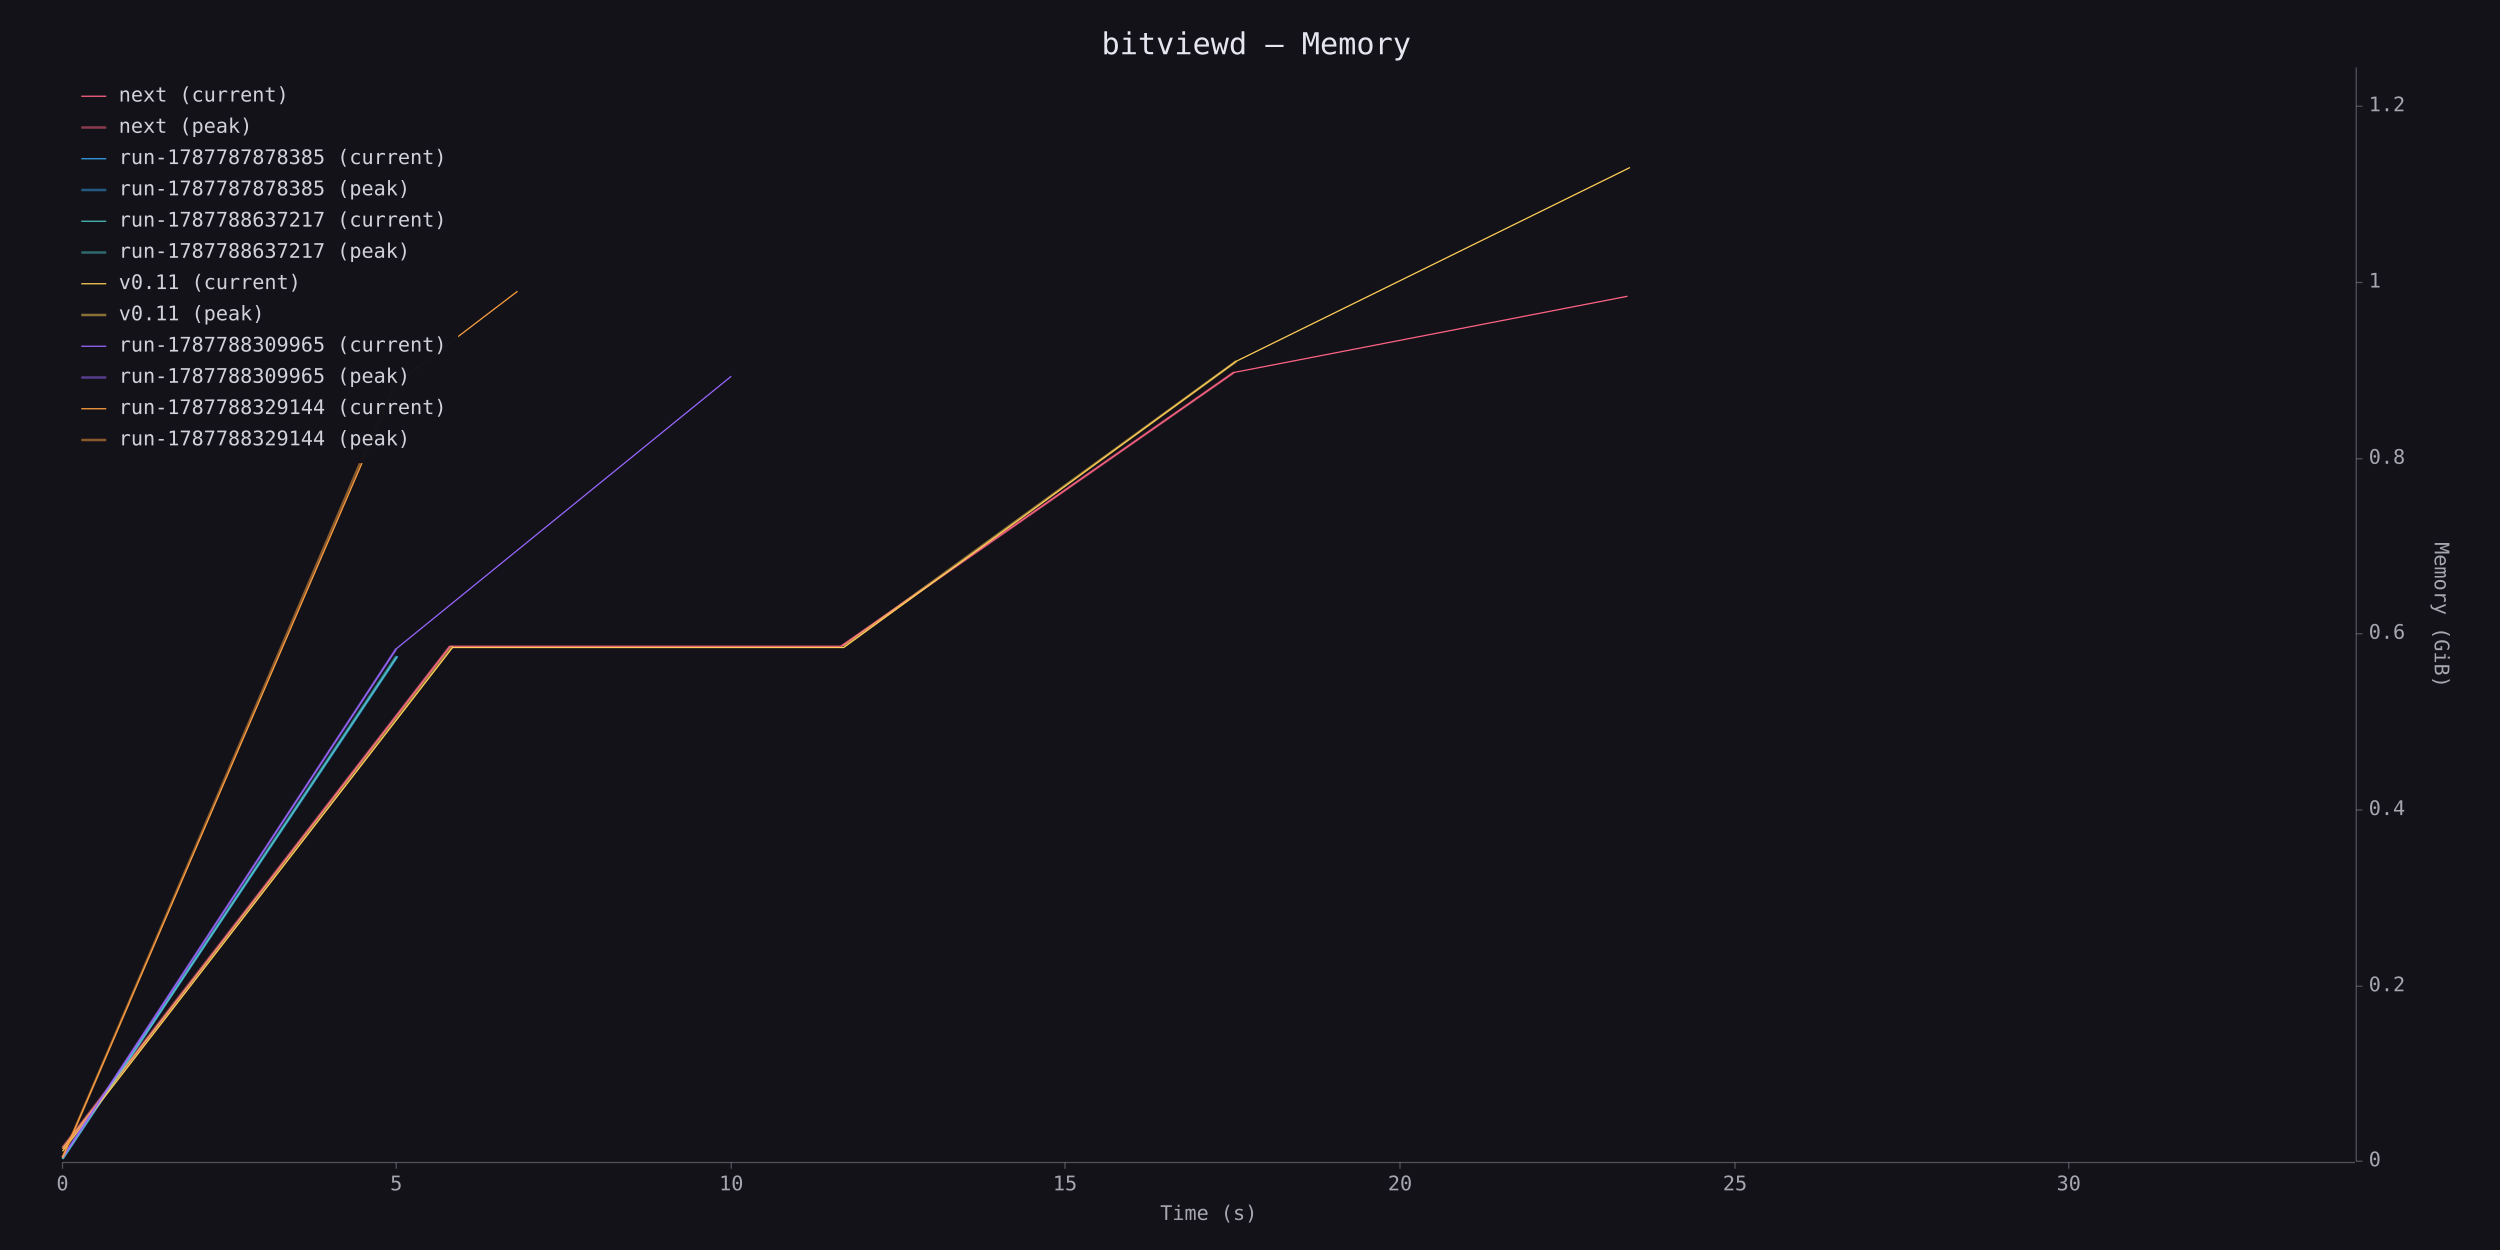
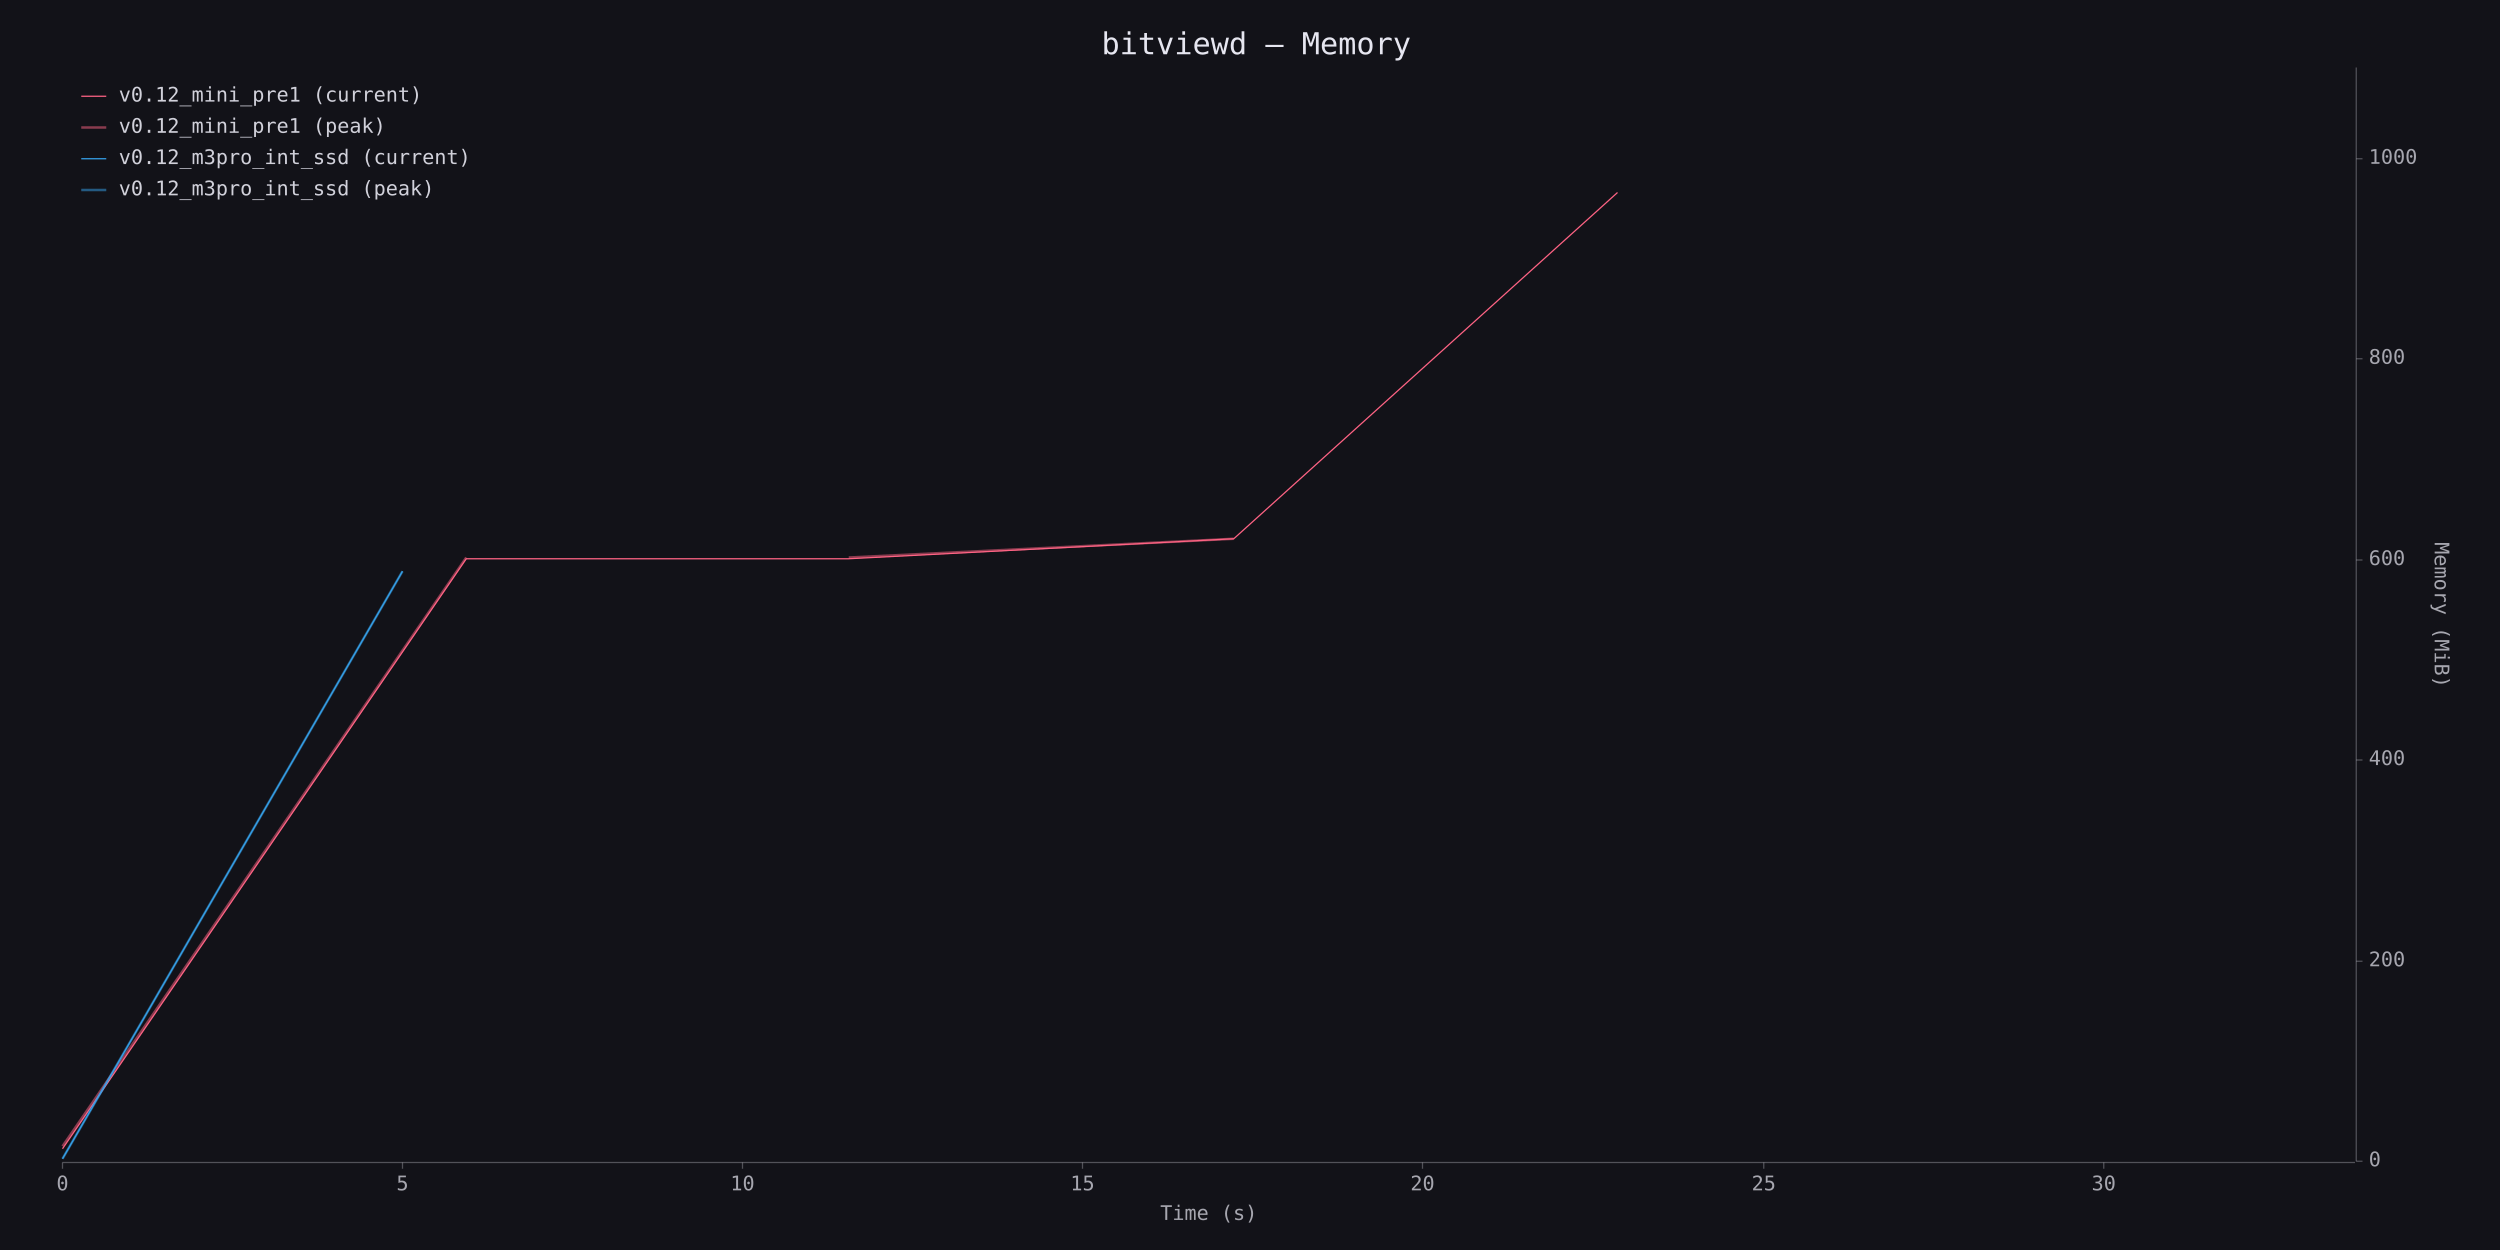
<svg xmlns="http://www.w3.org/2000/svg" width="2000" height="1000" viewBox="0 0 2000 1000">
  <rect x="0" y="0" width="2000" height="1000" opacity="1" fill="#121218" stroke="none" />
  <text x="1005" y="25" dy="0.76em" text-anchor="middle" font-family="monospace" font-size="24.194" opacity="1" fill="#E6E6F0">
bitviewd — Memory
</text>
  <text x="967" y="980" dy="-0.5ex" text-anchor="middle" font-family="monospace" font-size="16.129" opacity="0.7" fill="#E6E6F0">
Time (s)
</text>
  <text x="1960" y="492" dy="0.76em" text-anchor="middle" font-family="monospace" font-size="16.129" opacity="0.7" fill="#E6E6F0" transform="rotate(90, 1960, 492)">
- Memory (GiB)
+ Memory (MiB)
</text>
  <polyline fill="none" opacity="0.3" stroke="#E6E6F0" stroke-width="1" points="50,930 1884,930 " />
  <text x="50" y="940" dy="0.76em" text-anchor="middle" font-family="monospace" font-size="16.129" opacity="0.7" fill="#E6E6F0">
0
</text>
  <polyline fill="none" opacity="0.3" stroke="#E6E6F0" stroke-width="1" points="50,930 50,935 " />
-   <text x="317" y="940" dy="0.76em" text-anchor="middle" font-family="monospace" font-size="16.129" opacity="0.7" fill="#E6E6F0">
+   <text x="322" y="940" dy="0.76em" text-anchor="middle" font-family="monospace" font-size="16.129" opacity="0.7" fill="#E6E6F0">
5
</text>
-   <polyline fill="none" opacity="0.3" stroke="#E6E6F0" stroke-width="1" points="317,930 317,935 " />
-   <text x="585" y="940" dy="0.76em" text-anchor="middle" font-family="monospace" font-size="16.129" opacity="0.7" fill="#E6E6F0">
+   <polyline fill="none" opacity="0.3" stroke="#E6E6F0" stroke-width="1" points="322,930 322,935 " />
+   <text x="594" y="940" dy="0.76em" text-anchor="middle" font-family="monospace" font-size="16.129" opacity="0.7" fill="#E6E6F0">
10
</text>
-   <polyline fill="none" opacity="0.3" stroke="#E6E6F0" stroke-width="1" points="585,930 585,935 " />
-   <text x="852" y="940" dy="0.76em" text-anchor="middle" font-family="monospace" font-size="16.129" opacity="0.7" fill="#E6E6F0">
+   <polyline fill="none" opacity="0.3" stroke="#E6E6F0" stroke-width="1" points="594,930 594,935 " />
+   <text x="866" y="940" dy="0.76em" text-anchor="middle" font-family="monospace" font-size="16.129" opacity="0.7" fill="#E6E6F0">
15
</text>
-   <polyline fill="none" opacity="0.3" stroke="#E6E6F0" stroke-width="1" points="852,930 852,935 " />
-   <text x="1120" y="940" dy="0.76em" text-anchor="middle" font-family="monospace" font-size="16.129" opacity="0.7" fill="#E6E6F0">
+   <polyline fill="none" opacity="0.3" stroke="#E6E6F0" stroke-width="1" points="866,930 866,935 " />
+   <text x="1138" y="940" dy="0.76em" text-anchor="middle" font-family="monospace" font-size="16.129" opacity="0.7" fill="#E6E6F0">
20
</text>
-   <polyline fill="none" opacity="0.3" stroke="#E6E6F0" stroke-width="1" points="1120,930 1120,935 " />
-   <text x="1388" y="940" dy="0.76em" text-anchor="middle" font-family="monospace" font-size="16.129" opacity="0.7" fill="#E6E6F0">
+   <polyline fill="none" opacity="0.3" stroke="#E6E6F0" stroke-width="1" points="1138,930 1138,935 " />
+   <text x="1411" y="940" dy="0.76em" text-anchor="middle" font-family="monospace" font-size="16.129" opacity="0.7" fill="#E6E6F0">
25
</text>
-   <polyline fill="none" opacity="0.3" stroke="#E6E6F0" stroke-width="1" points="1388,930 1388,935 " />
-   <text x="1655" y="940" dy="0.76em" text-anchor="middle" font-family="monospace" font-size="16.129" opacity="0.7" fill="#E6E6F0">
+   <polyline fill="none" opacity="0.3" stroke="#E6E6F0" stroke-width="1" points="1411,930 1411,935 " />
+   <text x="1683" y="940" dy="0.76em" text-anchor="middle" font-family="monospace" font-size="16.129" opacity="0.7" fill="#E6E6F0">
30
</text>
-   <polyline fill="none" opacity="0.3" stroke="#E6E6F0" stroke-width="1" points="1655,930 1655,935 " />
+   <polyline fill="none" opacity="0.3" stroke="#E6E6F0" stroke-width="1" points="1683,930 1683,935 " />
  <polyline fill="none" opacity="0.3" stroke="#E6E6F0" stroke-width="1" points="1885,54 1885,929 " />
  <text x="1895" y="929" dy="0.5ex" text-anchor="start" font-family="monospace" font-size="16.129" opacity="0.7" fill="#E6E6F0">
0
</text>
  <polyline fill="none" opacity="0.3" stroke="#E6E6F0" stroke-width="1" points="1885,929 1890,929 " />
-   <text x="1895" y="789" dy="0.5ex" text-anchor="start" font-family="monospace" font-size="16.129" opacity="0.7" fill="#E6E6F0">
- 0.2
+   <text x="1895" y="769" dy="0.5ex" text-anchor="start" font-family="monospace" font-size="16.129" opacity="0.7" fill="#E6E6F0">
+ 200
</text>
-   <polyline fill="none" opacity="0.3" stroke="#E6E6F0" stroke-width="1" points="1885,789 1890,789 " />
-   <text x="1895" y="648" dy="0.5ex" text-anchor="start" font-family="monospace" font-size="16.129" opacity="0.7" fill="#E6E6F0">
- 0.4
+   <polyline fill="none" opacity="0.3" stroke="#E6E6F0" stroke-width="1" points="1885,769 1890,769 " />
+   <text x="1895" y="608" dy="0.5ex" text-anchor="start" font-family="monospace" font-size="16.129" opacity="0.7" fill="#E6E6F0">
+ 400
</text>
-   <polyline fill="none" opacity="0.3" stroke="#E6E6F0" stroke-width="1" points="1885,648 1890,648 " />
-   <text x="1895" y="507" dy="0.5ex" text-anchor="start" font-family="monospace" font-size="16.129" opacity="0.7" fill="#E6E6F0">
- 0.6
+   <polyline fill="none" opacity="0.3" stroke="#E6E6F0" stroke-width="1" points="1885,608 1890,608 " />
+   <text x="1895" y="448" dy="0.5ex" text-anchor="start" font-family="monospace" font-size="16.129" opacity="0.7" fill="#E6E6F0">
+ 600
</text>
-   <polyline fill="none" opacity="0.3" stroke="#E6E6F0" stroke-width="1" points="1885,507 1890,507 " />
-   <text x="1895" y="367" dy="0.5ex" text-anchor="start" font-family="monospace" font-size="16.129" opacity="0.7" fill="#E6E6F0">
- 0.8
+   <polyline fill="none" opacity="0.3" stroke="#E6E6F0" stroke-width="1" points="1885,448 1890,448 " />
+   <text x="1895" y="287" dy="0.5ex" text-anchor="start" font-family="monospace" font-size="16.129" opacity="0.7" fill="#E6E6F0">
+ 800
</text>
-   <polyline fill="none" opacity="0.3" stroke="#E6E6F0" stroke-width="1" points="1885,367 1890,367 " />
-   <text x="1895" y="226" dy="0.5ex" text-anchor="start" font-family="monospace" font-size="16.129" opacity="0.7" fill="#E6E6F0">
- 1
+   <polyline fill="none" opacity="0.3" stroke="#E6E6F0" stroke-width="1" points="1885,287 1890,287 " />
+   <text x="1895" y="127" dy="0.5ex" text-anchor="start" font-family="monospace" font-size="16.129" opacity="0.7" fill="#E6E6F0">
+ 1000
</text>
-   <polyline fill="none" opacity="0.3" stroke="#E6E6F0" stroke-width="1" points="1885,226 1890,226 " />
-   <text x="1895" y="85" dy="0.5ex" text-anchor="start" font-family="monospace" font-size="16.129" opacity="0.7" fill="#E6E6F0">
- 1.2
- </text>
-   <polyline fill="none" opacity="0.3" stroke="#E6E6F0" stroke-width="1" points="1885,85 1890,85 " />
-   <polyline fill="none" opacity="1" stroke="#FF6384" stroke-width="1" points="50,919 360,517 673,517 987,298 1302,237 " />
-   <polyline fill="none" opacity="0.5" stroke="#FF6384" stroke-width="2" points="50,918 360,517 " />
-   <polyline fill="none" opacity="0.5" stroke="#FF6384" stroke-width="2" points="673,517 987,298 " />
-   <polyline fill="none" opacity="1" stroke="#36A2EB" stroke-width="1" points="50,927 318,525 " />
-   <polyline fill="none" opacity="0.5" stroke="#36A2EB" stroke-width="2" points="50,927 318,525 " />
-   <polyline fill="none" opacity="1" stroke="#4BC0C0" stroke-width="1" points="50,927 317,526 " />
-   <polyline fill="none" opacity="0.5" stroke="#4BC0C0" stroke-width="2" points="50,927 317,525 " />
-   <polyline fill="none" opacity="1" stroke="#FFCE56" stroke-width="1" points="50,921 362,518 675,518 989,289 1304,134 " />
-   <polyline fill="none" opacity="0.5" stroke="#FFCE56" stroke-width="2" points="50,919 362,517 " />
-   <polyline fill="none" opacity="0.5" stroke="#FFCE56" stroke-width="2" points="675,517 989,289 " />
-   <polyline fill="none" opacity="1" stroke="#9966FF" stroke-width="1" points="50,926 317,519 585,301 " />
-   <polyline fill="none" opacity="0.5" stroke="#9966FF" stroke-width="2" points="50,926 317,519 " />
-   <polyline fill="none" opacity="1" stroke="#FF9F40" stroke-width="1" points="50,926 317,307 414,233 " />
-   <polyline fill="none" opacity="0.5" stroke="#FF9F40" stroke-width="2" points="50,926 317,303 " />
-   <rect x="55" y="59" width="311" height="311" opacity="0.98" fill="#121218" stroke="none" />
-   <rect x="55" y="59" width="311" height="311" opacity="1" fill="none" stroke="#121218" />
+   <polyline fill="none" opacity="0.3" stroke="#E6E6F0" stroke-width="1" points="1885,127 1890,127 " />
+   <polyline fill="none" opacity="1" stroke="#FF6384" stroke-width="1" points="50,919 373,447 679,447 987,431 1294,154 " />
+   <polyline fill="none" opacity="0.5" stroke="#FF6384" stroke-width="2" points="50,917 373,446 " />
+   <polyline fill="none" opacity="0.5" stroke="#FF6384" stroke-width="2" points="679,446 987,431 " />
+   <polyline fill="none" opacity="1" stroke="#36A2EB" stroke-width="1" points="50,927 322,457 " />
+   <polyline fill="none" opacity="0.5" stroke="#36A2EB" stroke-width="2" points="50,927 322,457 " />
+   <rect x="55" y="59" width="330" height="111" opacity="0.98" fill="#121218" stroke="none" />
+   <rect x="55" y="59" width="330" height="111" opacity="1" fill="none" stroke="#121218" />
  <text x="95" y="69" dy="0.76em" text-anchor="start" font-family="monospace" font-size="16.129" opacity="0.9" fill="#E6E6F0">
- next (current)
+ v0.12_mini_pre1 (current)
</text>
  <text x="95" y="94" dy="0.76em" text-anchor="start" font-family="monospace" font-size="16.129" opacity="0.9" fill="#E6E6F0">
- next (peak)
+ v0.12_mini_pre1 (peak)
</text>
  <text x="95" y="119" dy="0.76em" text-anchor="start" font-family="monospace" font-size="16.129" opacity="0.9" fill="#E6E6F0">
- run-1787787878385 (current)
+ v0.12_m3pro_int_ssd (current)
</text>
  <text x="95" y="144" dy="0.76em" text-anchor="start" font-family="monospace" font-size="16.129" opacity="0.9" fill="#E6E6F0">
- run-1787787878385 (peak)
- </text>
-   <text x="95" y="169" dy="0.76em" text-anchor="start" font-family="monospace" font-size="16.129" opacity="0.9" fill="#E6E6F0">
- run-1787788637217 (current)
- </text>
-   <text x="95" y="194" dy="0.76em" text-anchor="start" font-family="monospace" font-size="16.129" opacity="0.9" fill="#E6E6F0">
- run-1787788637217 (peak)
- </text>
-   <text x="95" y="219" dy="0.76em" text-anchor="start" font-family="monospace" font-size="16.129" opacity="0.9" fill="#E6E6F0">
- v0.11 (current)
- </text>
-   <text x="95" y="244" dy="0.76em" text-anchor="start" font-family="monospace" font-size="16.129" opacity="0.9" fill="#E6E6F0">
- v0.11 (peak)
- </text>
-   <text x="95" y="269" dy="0.76em" text-anchor="start" font-family="monospace" font-size="16.129" opacity="0.9" fill="#E6E6F0">
- run-1787788309965 (current)
- </text>
-   <text x="95" y="294" dy="0.76em" text-anchor="start" font-family="monospace" font-size="16.129" opacity="0.9" fill="#E6E6F0">
- run-1787788309965 (peak)
- </text>
-   <text x="95" y="319" dy="0.76em" text-anchor="start" font-family="monospace" font-size="16.129" opacity="0.9" fill="#E6E6F0">
- run-1787788329144 (current)
- </text>
-   <text x="95" y="344" dy="0.76em" text-anchor="start" font-family="monospace" font-size="16.129" opacity="0.9" fill="#E6E6F0">
- run-1787788329144 (peak)
+ v0.12_m3pro_int_ssd (peak)
</text>
  <polyline fill="none" opacity="1" stroke="#FF6384" stroke-width="1" points="65,77 85,77 " />
  <polyline fill="none" opacity="0.5" stroke="#FF6384" stroke-width="2" points="65,102 75,102 85,102 " />
  <polyline fill="none" opacity="1" stroke="#36A2EB" stroke-width="1" points="65,127 85,127 " />
  <polyline fill="none" opacity="0.5" stroke="#36A2EB" stroke-width="2" points="65,152 75,152 85,152 " />
-   <polyline fill="none" opacity="1" stroke="#4BC0C0" stroke-width="1" points="65,177 85,177 " />
-   <polyline fill="none" opacity="0.5" stroke="#4BC0C0" stroke-width="2" points="65,202 75,202 85,202 " />
-   <polyline fill="none" opacity="1" stroke="#FFCE56" stroke-width="1" points="65,227 85,227 " />
-   <polyline fill="none" opacity="0.5" stroke="#FFCE56" stroke-width="2" points="65,252 75,252 85,252 " />
-   <polyline fill="none" opacity="1" stroke="#9966FF" stroke-width="1" points="65,277 85,277 " />
-   <polyline fill="none" opacity="0.5" stroke="#9966FF" stroke-width="2" points="65,302 75,302 85,302 " />
-   <polyline fill="none" opacity="1" stroke="#FF9F40" stroke-width="1" points="65,327 85,327 " />
-   <polyline fill="none" opacity="0.5" stroke="#FF9F40" stroke-width="2" points="65,352 75,352 85,352 " />
</svg>
